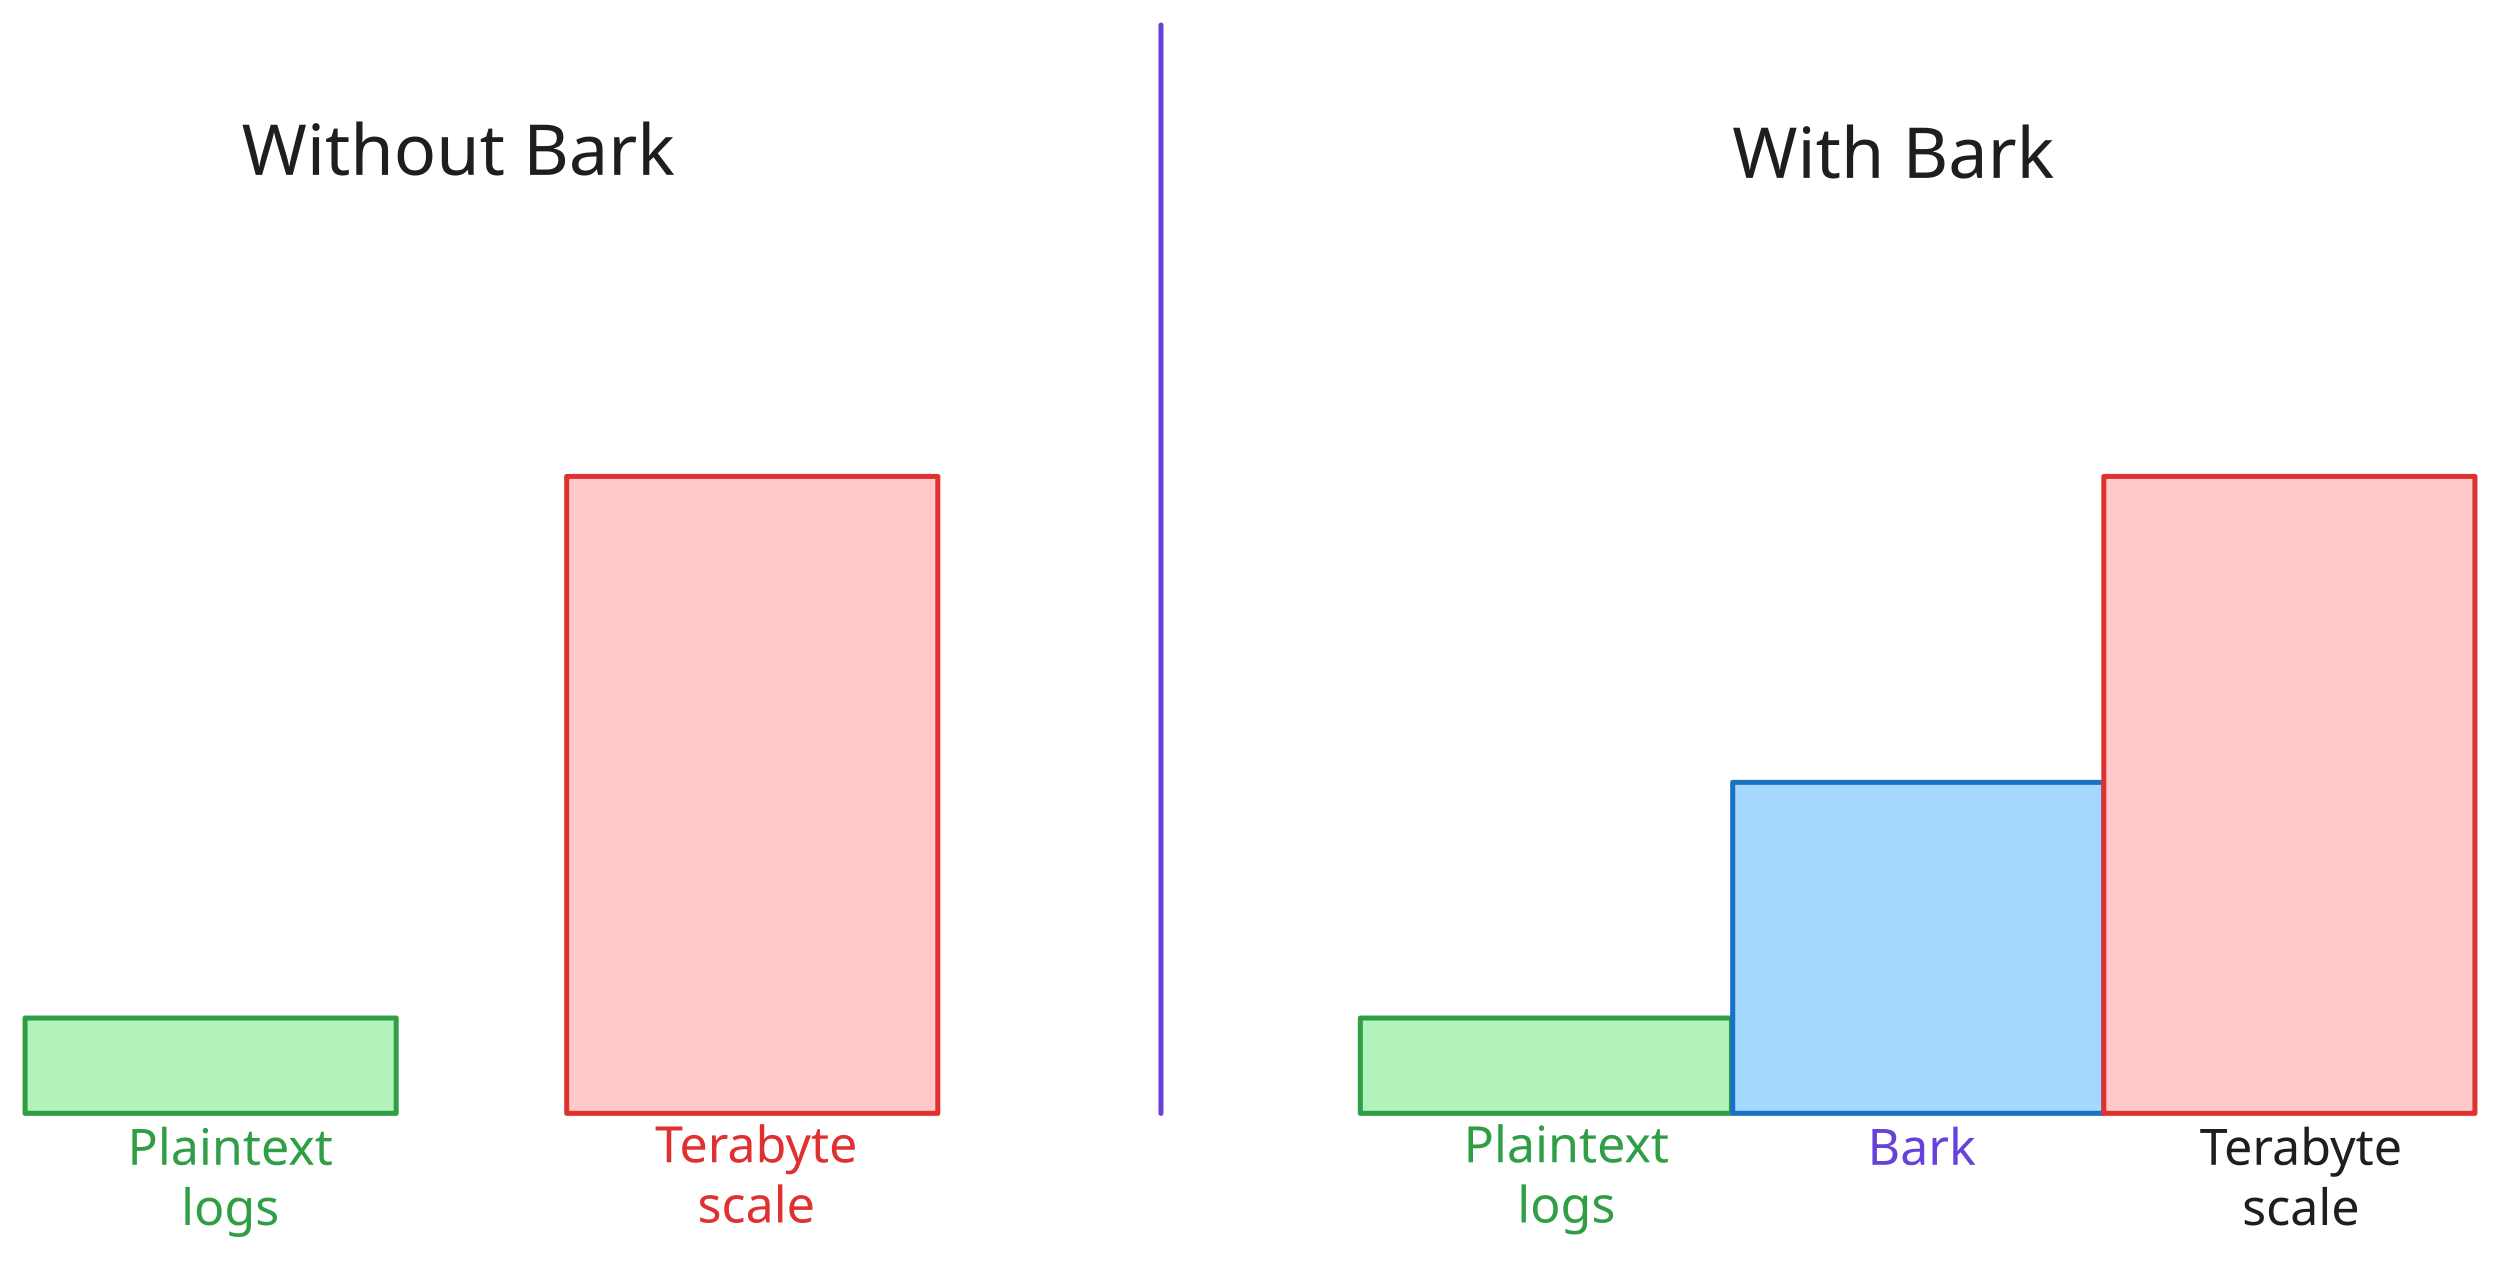
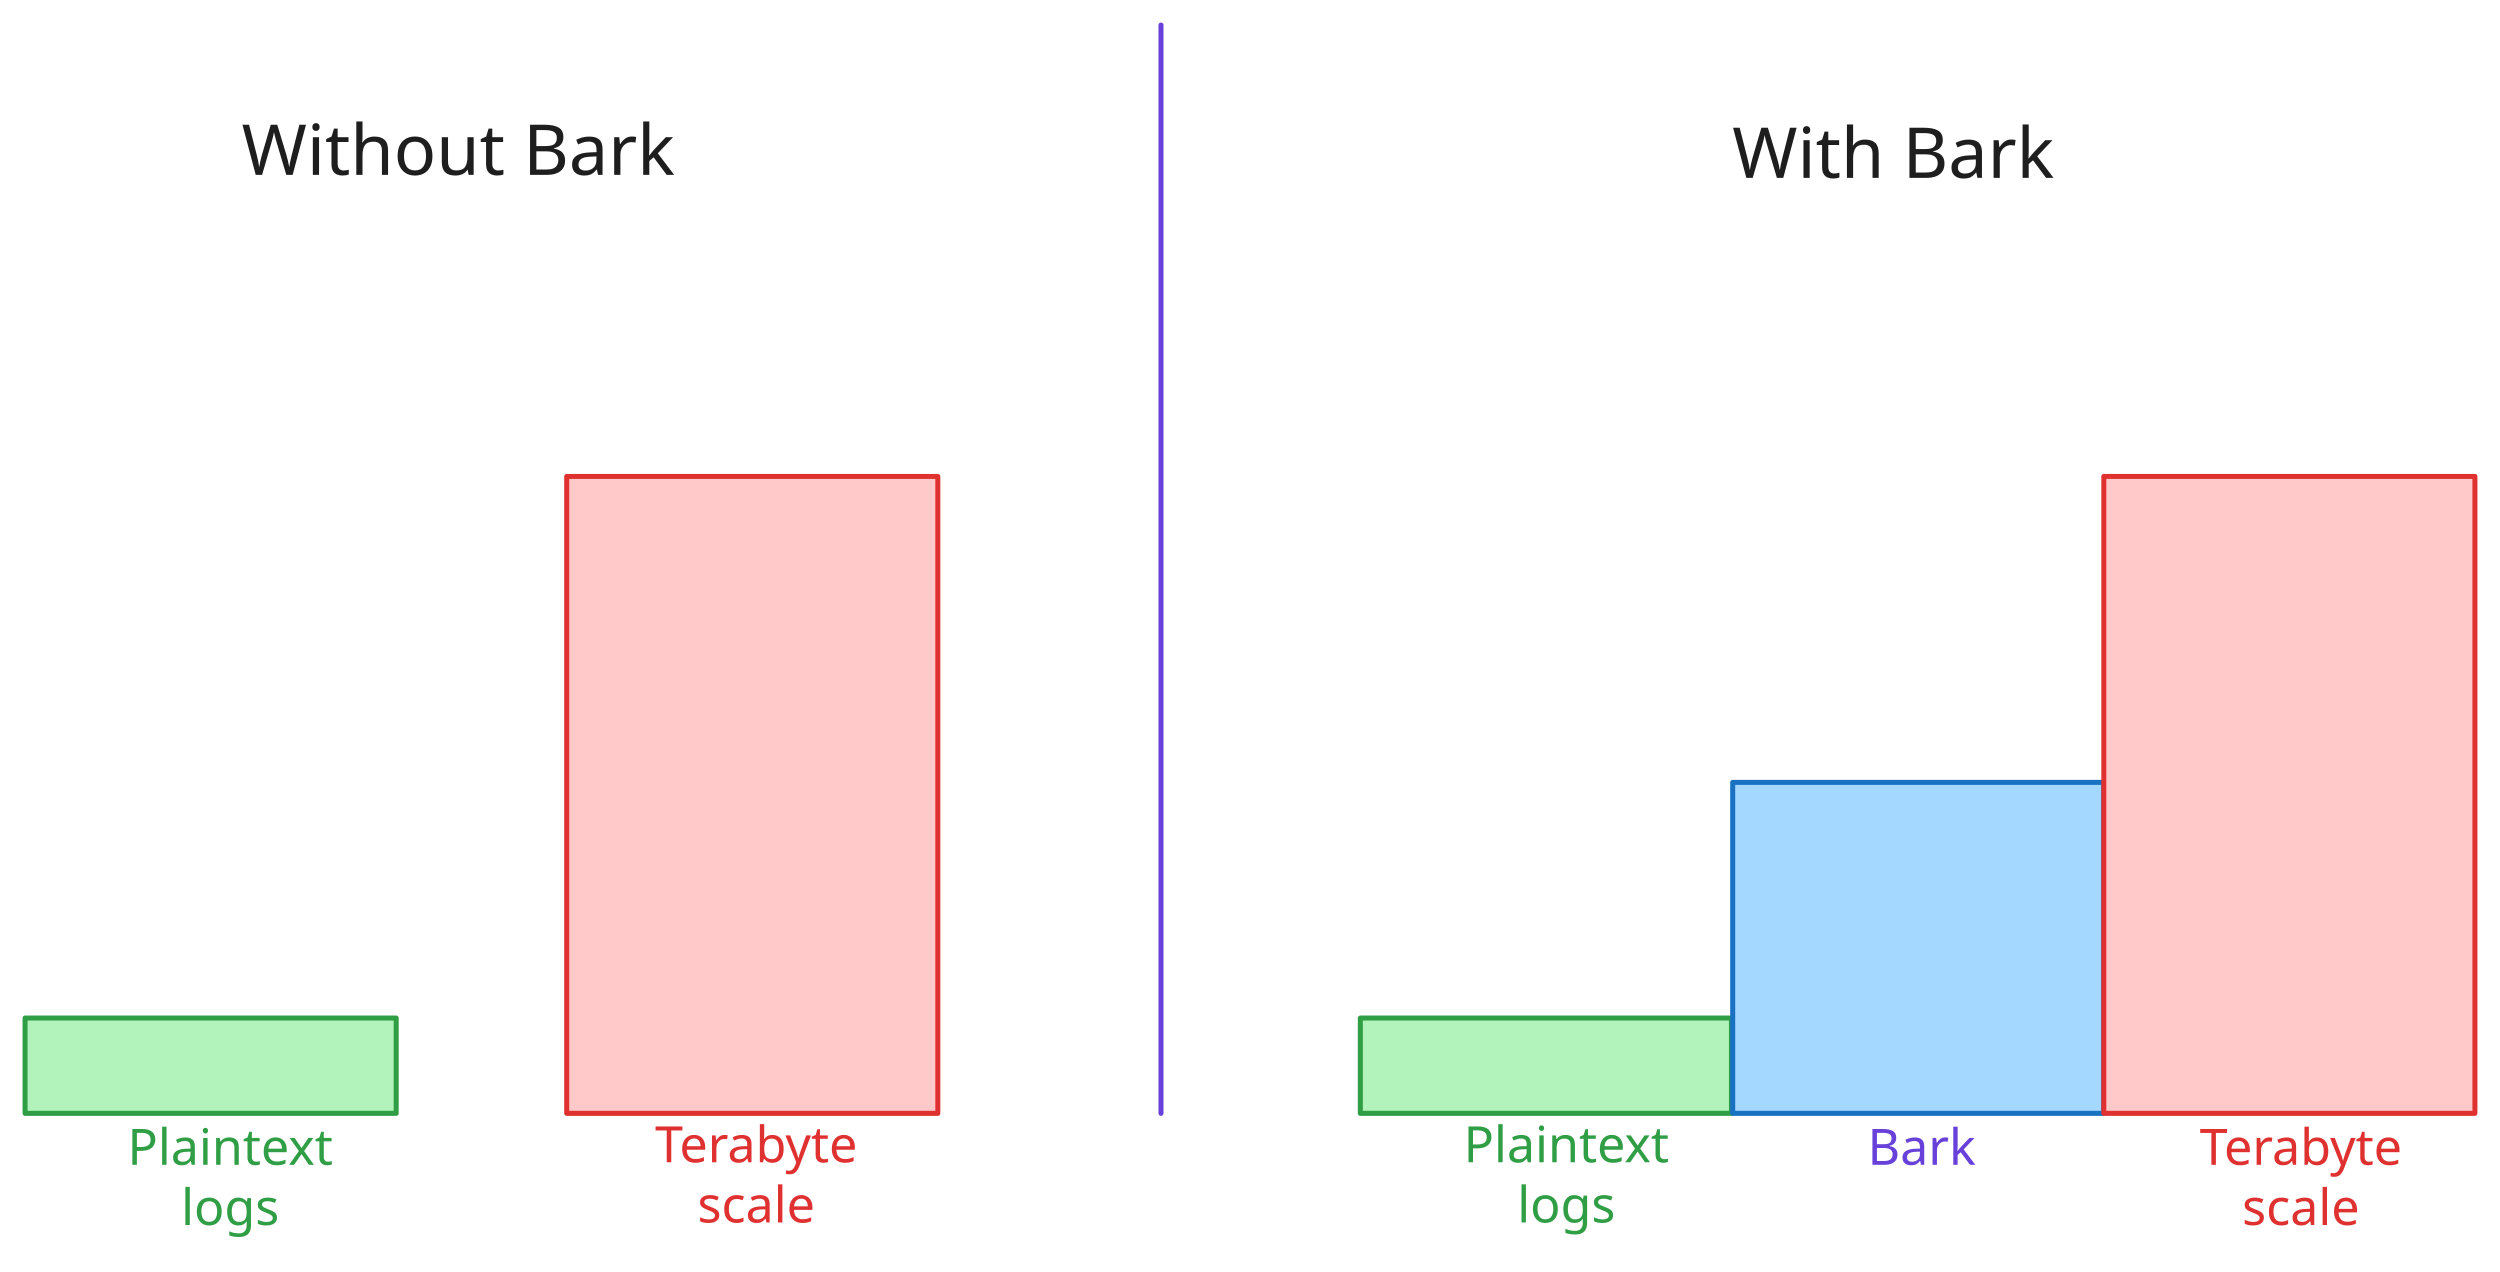
<svg xmlns="http://www.w3.org/2000/svg" version="1.1" viewBox="0 0 997 507" width="1994" height="1014">
  <defs>
    <style class="style-fonts">
      @font-face {
        font-family: "Virgil";
        src: url("https://excalidraw.com/Virgil.woff2");
      }
      @font-face {
        font-family: "Cascadia";
        src: url("https://excalidraw.com/Cascadia.woff2");
      }
    </style>
  </defs>
  <g stroke-linecap="round" transform="translate(10 406) rotate(0 74 19)">
    <path d="M0 0 L148 0 L148 38 L0 38" stroke="none" stroke-width="0" fill="#b2f2bb" />
    <path d="M0 0 C47.07 0, 94.14 0, 148 0 M0 0 C55.74 0, 111.47 0, 148 0 M148 0 C148 12.98, 148 25.97, 148 38 M148 0 C148 12.27, 148 24.54, 148 38 M148 38 C106.67 38, 65.33 38, 0 38 M148 38 C116.89 38, 85.79 38, 0 38 M0 38 C0 23.73, 0 9.46, 0 0 M0 38 C0 24.69, 0 11.38, 0 0" stroke="#2f9e44" stroke-width="2" fill="none" />
  </g>
  <g stroke-linecap="round" transform="translate(226 190) rotate(0 74 127)">
    <path d="M0 0 L148 0 L148 254 L0 254" stroke="none" stroke-width="0" fill="#ffc9c9" />
    <path d="M0 0 C51.48 0, 102.95 0, 148 0 M0 0 C47.35 0, 94.71 0, 148 0 M148 0 C148 88.49, 148 176.98, 148 254 M148 0 C148 89.88, 148 179.76, 148 254 M148 254 C95.09 254, 42.17 254, 0 254 M148 254 C107.87 254, 67.74 254, 0 254 M0 254 C0 196.32, 0 138.65, 0 0 M0 254 C0 174.21, 0 94.43, 0 0" stroke="#e03131" stroke-width="2" fill="none" />
  </g>
  <g stroke-linecap="round" transform="translate(542.5 406) rotate(0 74 19)">
    <path d="M0 0 L148 0 L148 38 L0 38" stroke="none" stroke-width="0" fill="#b2f2bb" />
    <path d="M0 0 C46.75 0, 93.5 0, 148 0 M0 0 C38.68 0, 77.37 0, 148 0 M148 0 C148 13.25, 148 26.51, 148 38 M148 0 C148 13.64, 148 27.29, 148 38 M148 38 C97.72 38, 47.43 38, 0 38 M148 38 C91.24 38, 34.48 38, 0 38 M0 38 C0 25.92, 0 13.85, 0 0 M0 38 C0 23.08, 0 8.15, 0 0" stroke="#2f9e44" stroke-width="2" fill="none" />
  </g>
  <g stroke-linecap="round" transform="translate(691 312) rotate(0 74 66)">
    <path d="M0 0 L148 0 L148 132 L0 132" stroke="none" stroke-width="0" fill="#a5d8ff" />
    <path d="M0 0 C30.14 0, 60.28 0, 148 0 M0 0 C33.02 0, 66.04 0, 148 0 M148 0 C148 33.96, 148 67.91, 148 132 M148 0 C148 50.15, 148 100.29, 148 132 M148 132 C101.43 132, 54.86 132, 0 132 M148 132 C97.67 132, 47.34 132, 0 132 M0 132 C0 101.84, 0 71.68, 0 0 M0 132 C0 81.49, 0 30.99, 0 0" stroke="#1971c2" stroke-width="2" fill="none" />
  </g>
  <g stroke-linecap="round" transform="translate(839 190) rotate(0 74 127)">
    <path d="M0 0 L148 0 L148 254 L0 254" stroke="none" stroke-width="0" fill="#ffc9c9" />
    <path d="M0 0 C50.83 0, 101.67 0, 148 0 M0 0 C32.61 0, 65.23 0, 148 0 M148 0 C148 89.04, 148 178.08, 148 254 M148 0 C148 68.02, 148 136.04, 148 254 M148 254 C93.03 254, 38.06 254, 0 254 M148 254 C111.3 254, 74.61 254, 0 254 M0 254 C0 184.37, 0 114.74, 0 0 M0 254 C0 189.26, 0 124.52, 0 0" stroke="#e03131" stroke-width="2" fill="none" />
  </g>
  <g stroke-linecap="round">
    <g transform="translate(463 10) rotate(0 0 217)">
      <path d="M0 0 C0 160.09, 0 320.18, 0 434 M0 0 C0 124.97, 0 249.94, 0 434" stroke="#6741d9" stroke-width="2" fill="none" />
    </g>
  </g>
  <mask />
  <g transform="translate(39 449) rotate(0 52.8 24)">
    <text x="52.8" y="0" font-family="Cascadia, Segoe UI Emoji" font-size="20px" fill="#2f9e44" text-anchor="middle" style="white-space: pre;" direction="ltr" dominant-baseline="text-before-edge">Plaintext</text>
    <text x="52.8" y="24" font-family="Cascadia, Segoe UI Emoji" font-size="20px" fill="#2f9e44" text-anchor="middle" style="white-space: pre;" direction="ltr" dominant-baseline="text-before-edge">logs</text>
  </g>
  <g transform="translate(571.85 448) rotate(0 52.8 24)">
    <text x="52.8" y="0" font-family="Cascadia, Segoe UI Emoji" font-size="20px" fill="#2f9e44" text-anchor="middle" style="white-space: pre;" direction="ltr" dominant-baseline="text-before-edge">Plaintext</text>
    <text x="52.8" y="24" font-family="Cascadia, Segoe UI Emoji" font-size="20px" fill="#2f9e44" text-anchor="middle" style="white-space: pre;" direction="ltr" dominant-baseline="text-before-edge">logs</text>
  </g>
  <g transform="translate(254.65 448) rotate(0 46.93333 24)">
    <text x="46.933" y="0" font-family="Cascadia, Segoe UI Emoji" font-size="20px" fill="#e03131" text-anchor="middle" style="white-space: pre;" direction="ltr" dominant-baseline="text-before-edge">Terabyte</text>
    <text x="46.933" y="24" font-family="Cascadia, Segoe UI Emoji" font-size="20px" fill="#e03131" text-anchor="middle" style="white-space: pre;" direction="ltr" dominant-baseline="text-before-edge">scale</text>
  </g>
  <g transform="translate(870.65 449) rotate(0 46.93333 24)">
-     <text x="46.933" y="0" font-family="Cascadia, Segoe UI Emoji" font-size="20px" fill="#1e1e1e" text-anchor="middle" style="white-space: pre;" direction="ltr" dominant-baseline="text-before-edge">Terabyte</text>
-     <text x="46.933" y="24" font-family="Cascadia, Segoe UI Emoji" font-size="20px" fill="#1e1e1e" text-anchor="middle" style="white-space: pre;" direction="ltr" dominant-baseline="text-before-edge">scale</text>
+     <text x="46.933" y="0" font-family="Cascadia, Segoe UI Emoji" font-size="20px" fill="#e03131" text-anchor="middle" style="white-space: pre;" direction="ltr" dominant-baseline="text-before-edge">Terabyte</text>
+     <text x="46.933" y="24" font-family="Cascadia, Segoe UI Emoji" font-size="20px" fill="#e03131" text-anchor="middle" style="white-space: pre;" direction="ltr" dominant-baseline="text-before-edge">scale</text>
  </g>
  <g transform="translate(742.9 449) rotate(0 23.46667 12)">
    <text x="23.467" y="0" font-family="Cascadia, Segoe UI Emoji" font-size="20px" fill="#6741d9" text-anchor="middle" style="white-space: pre;" direction="ltr" dominant-baseline="text-before-edge">Bark</text>
  </g>
  <g transform="translate(84.31667 48) rotate(0 98.4 16.8)">
    <text x="98.4" y="0" font-family="Cascadia, Segoe UI Emoji" font-size="28px" fill="#1e1e1e" text-anchor="middle" style="white-space: pre;" direction="ltr" dominant-baseline="text-before-edge">Without Bark</text>
  </g>
  <g transform="translate(681.2 49.2) rotate(0 73.8 16.8)">
    <text x="73.8" y="0" font-family="Cascadia, Segoe UI Emoji" font-size="28px" fill="#1e1e1e" text-anchor="middle" style="white-space: pre;" direction="ltr" dominant-baseline="text-before-edge">With Bark</text>
  </g>
</svg>
